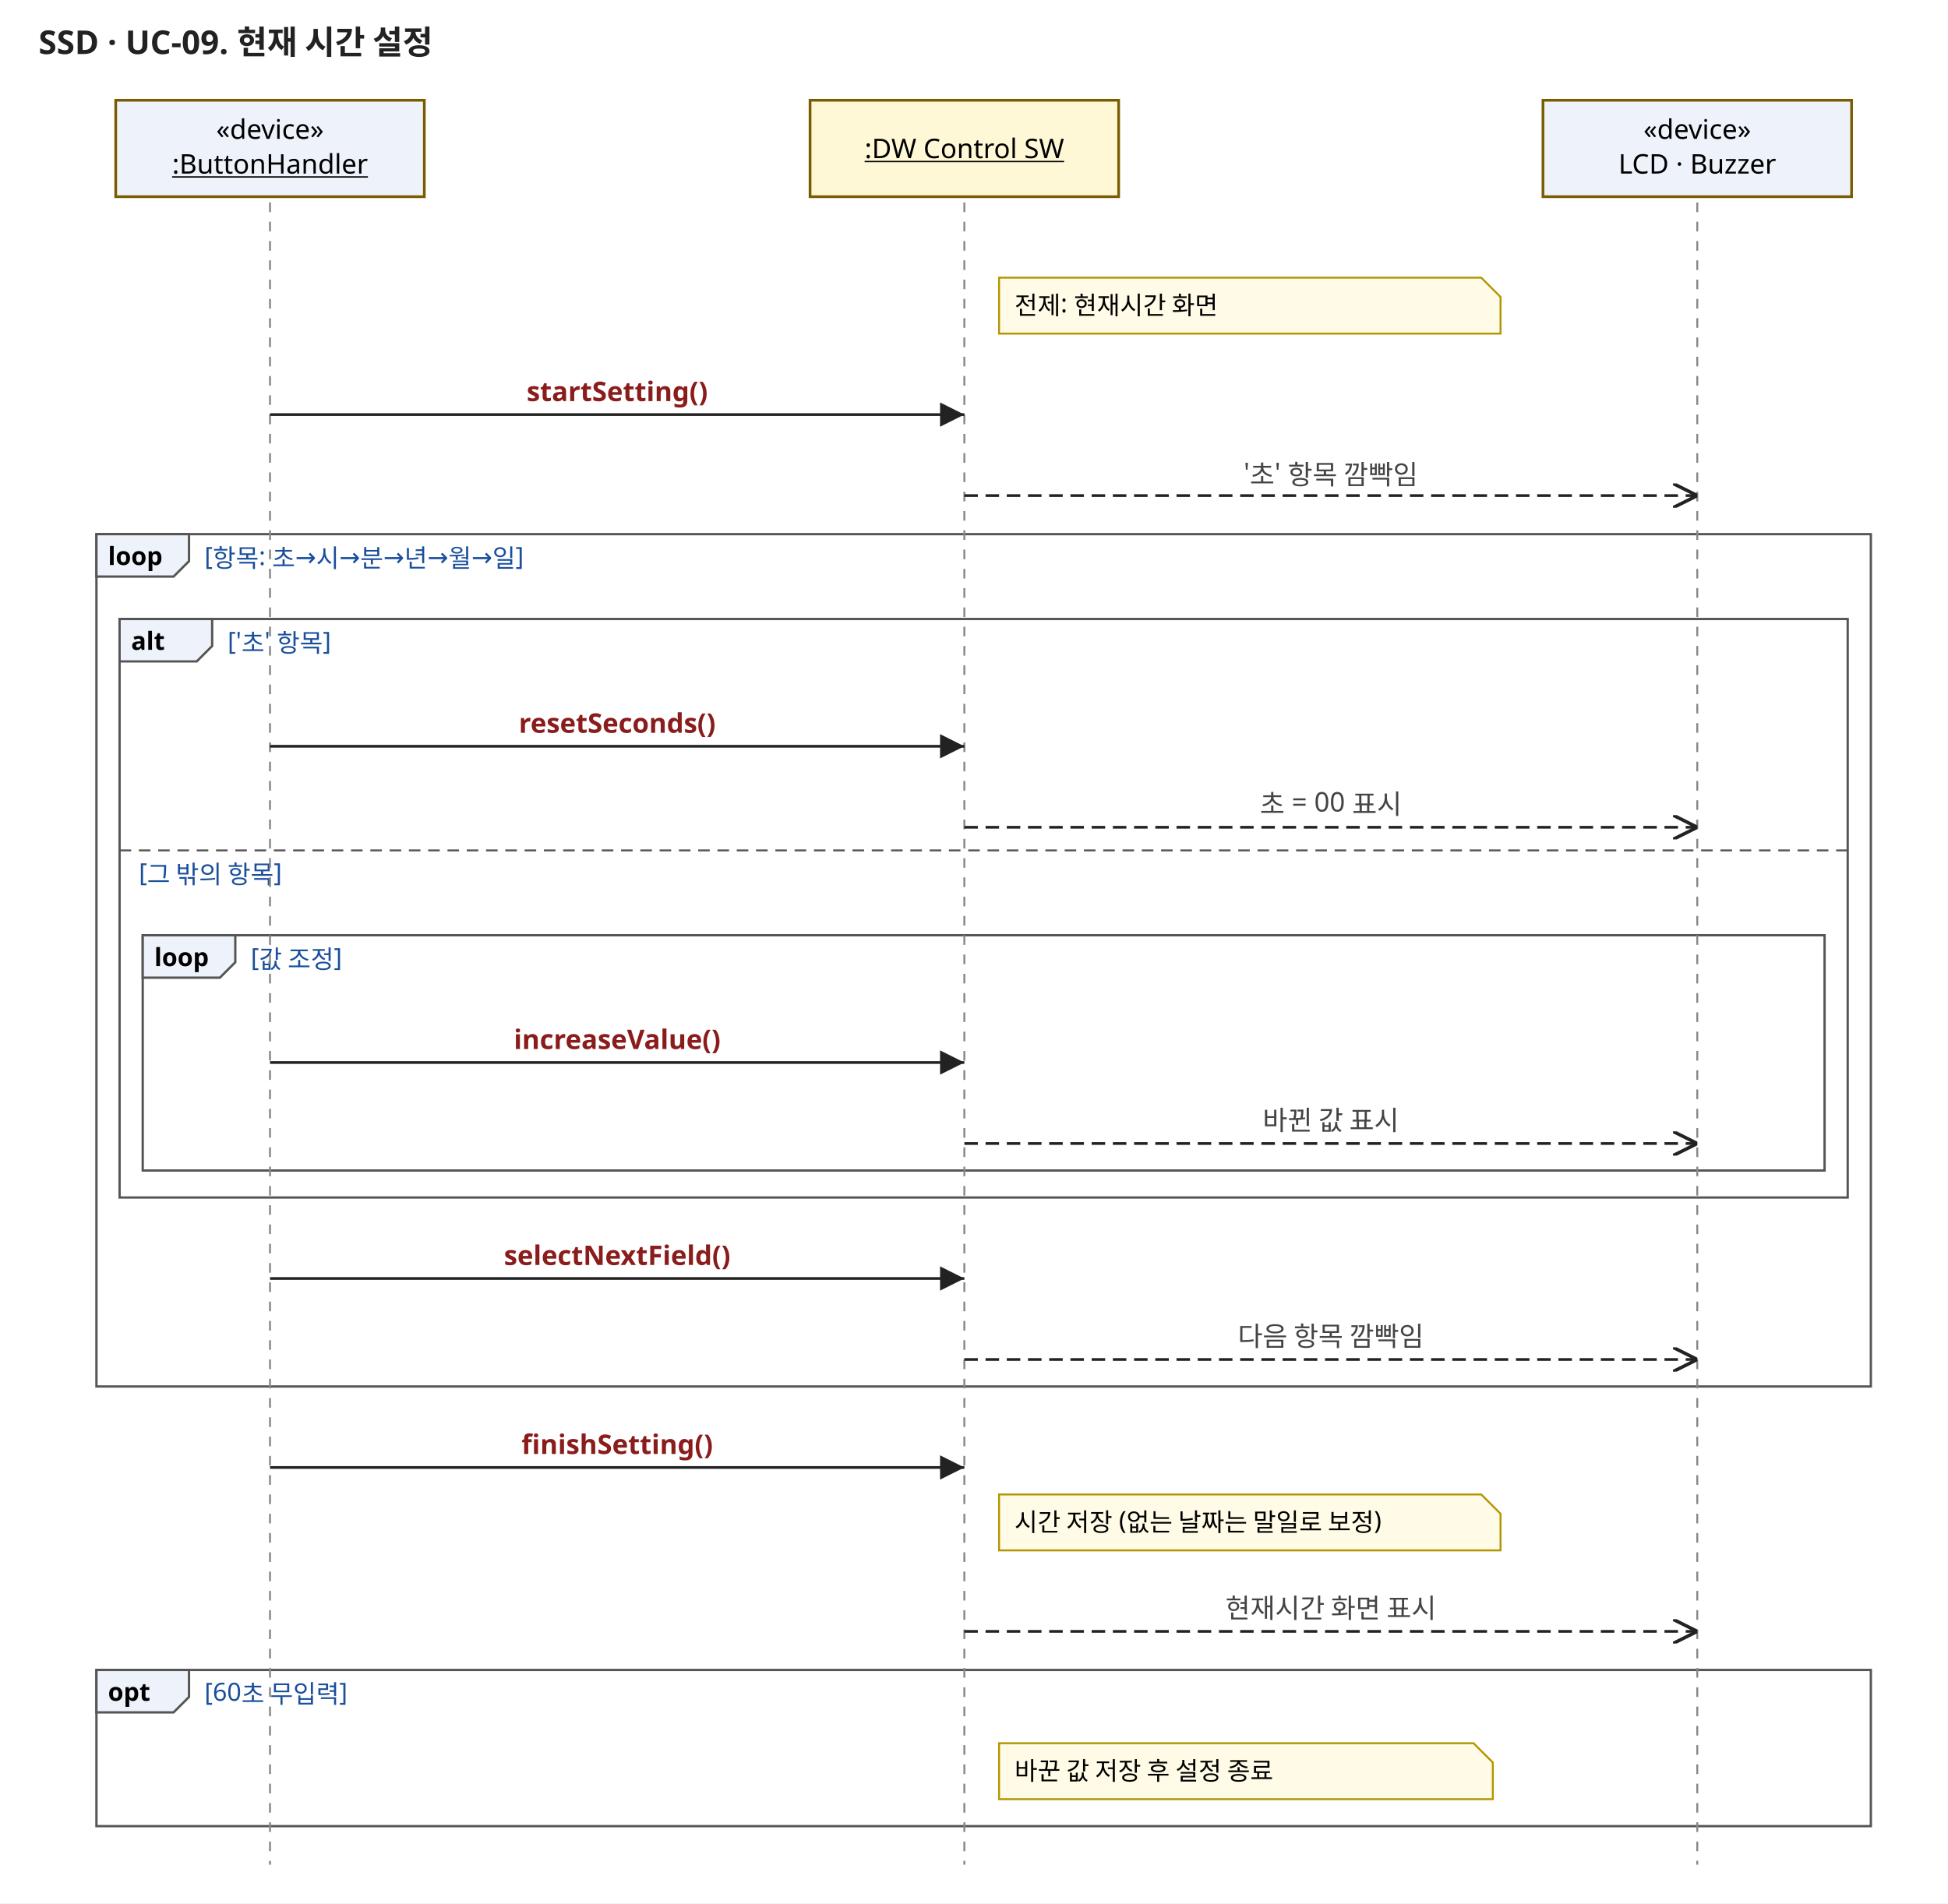
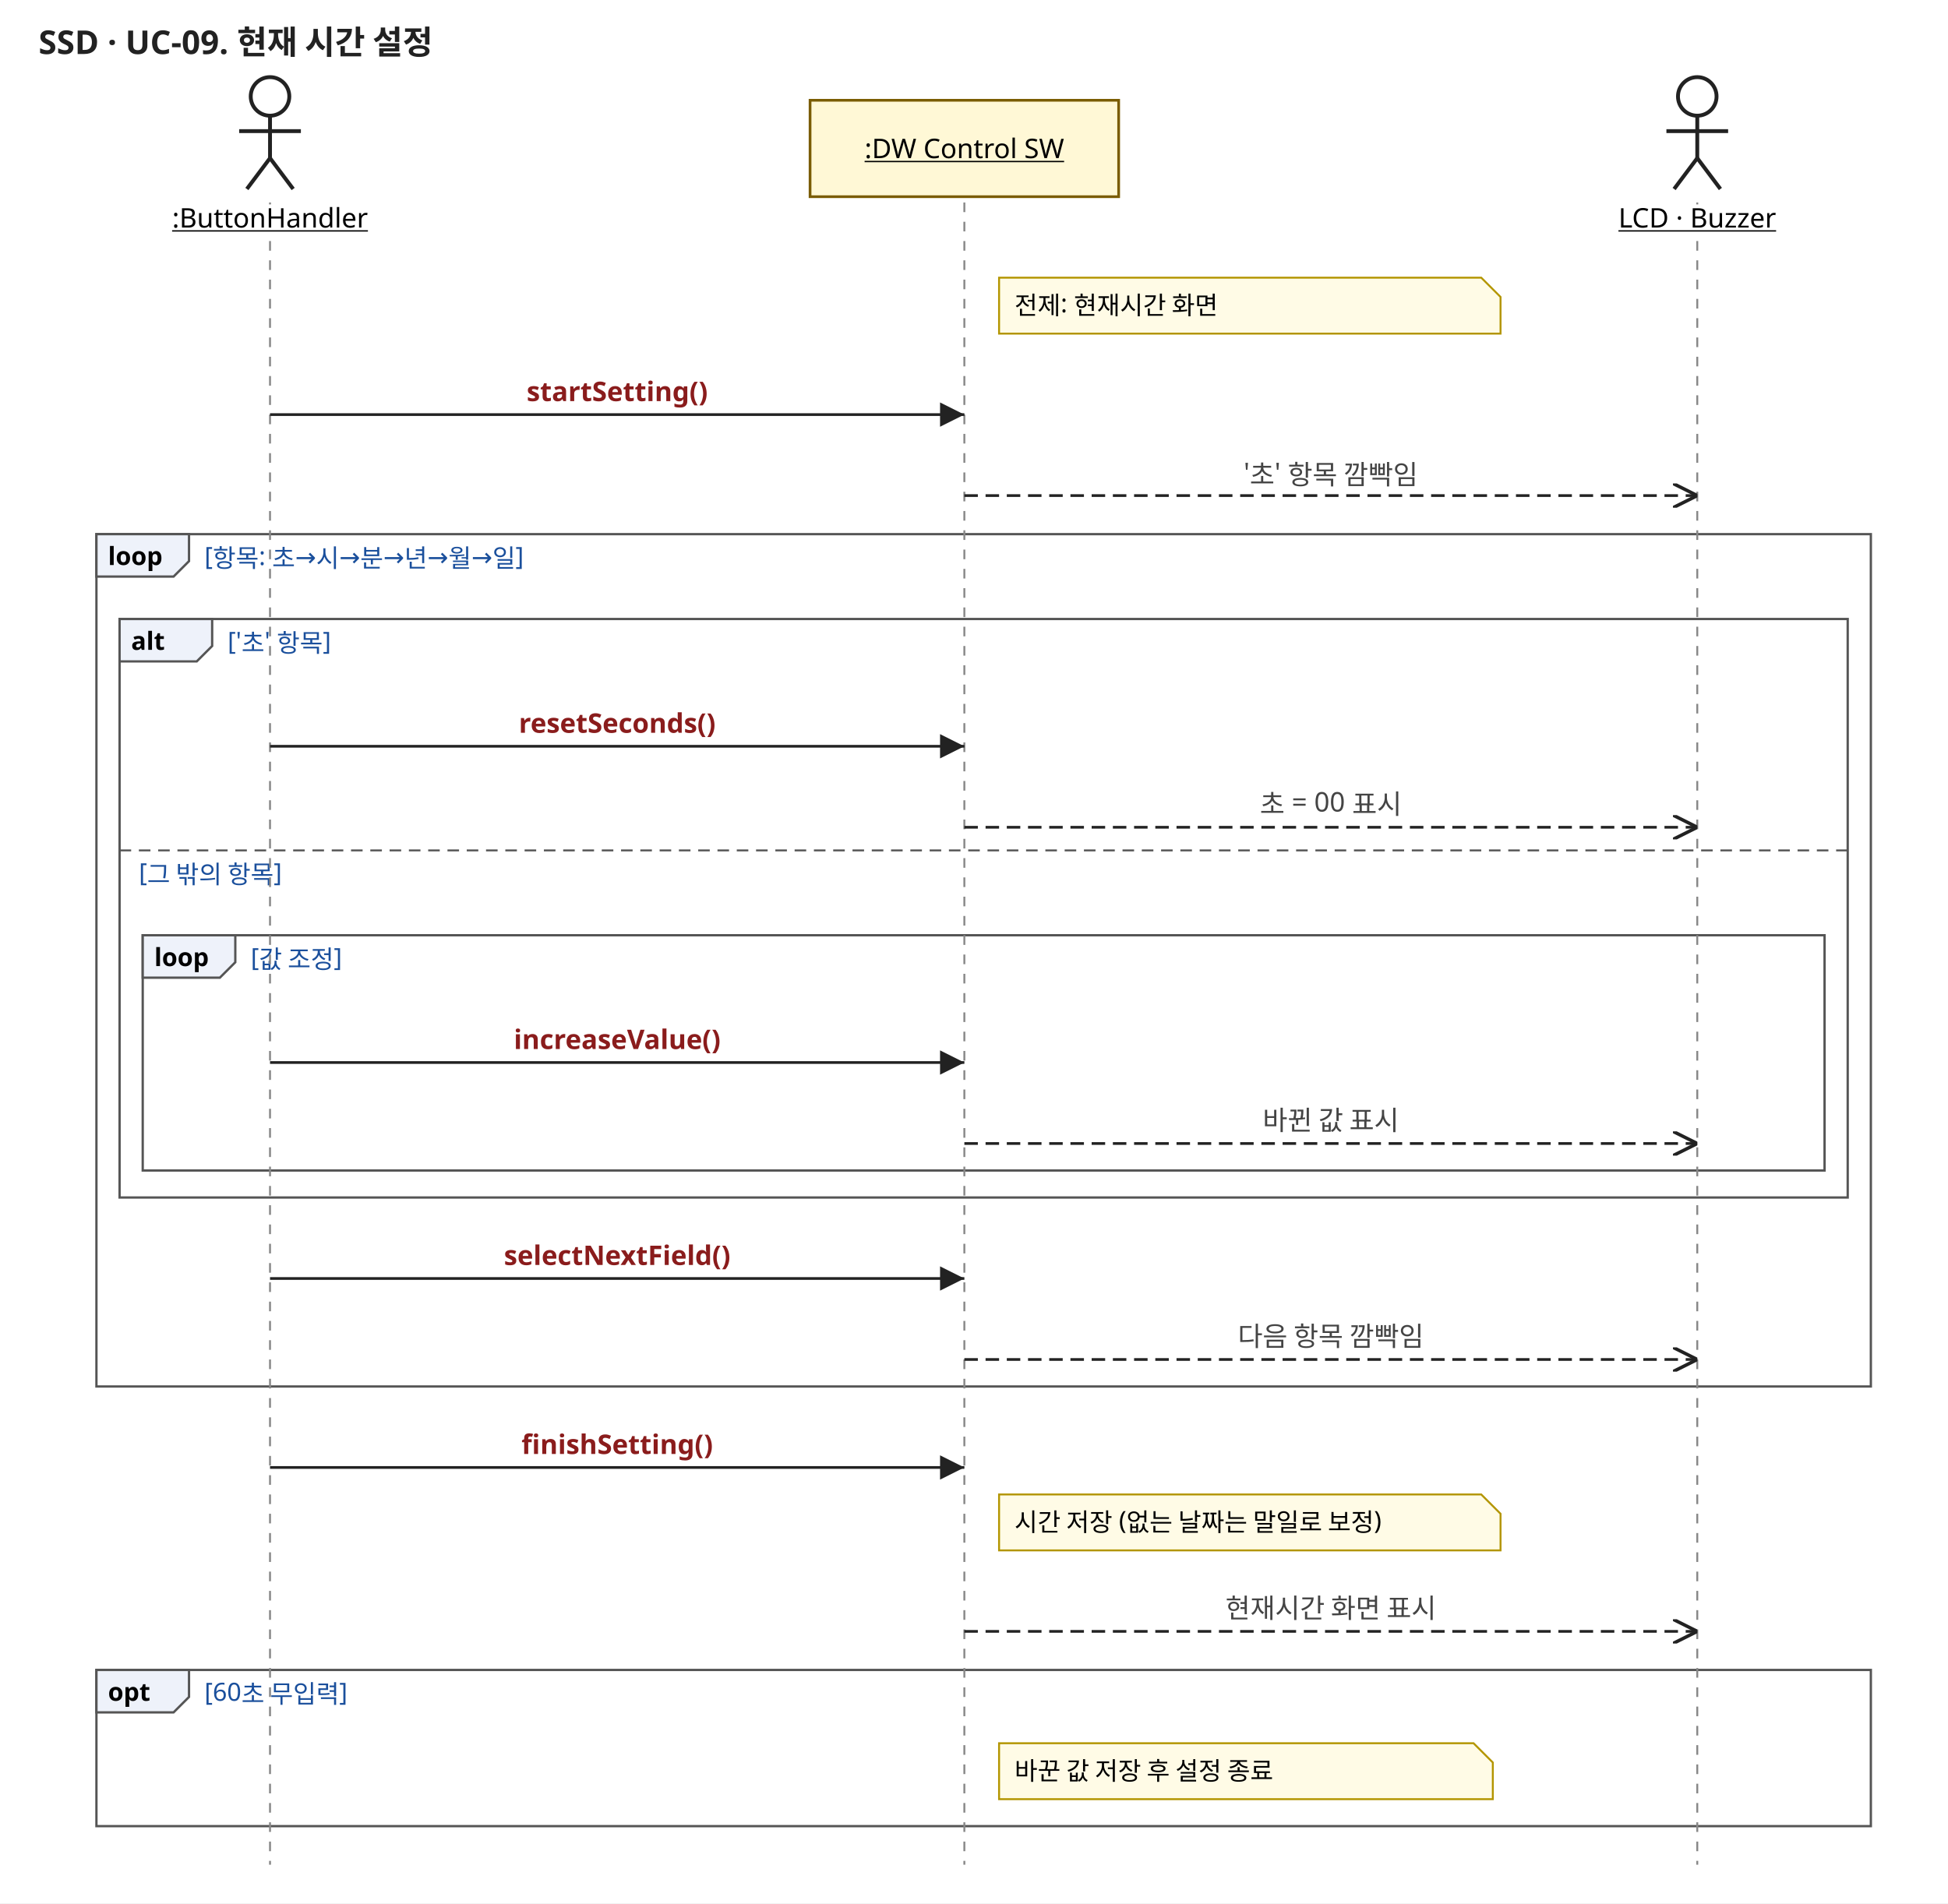
<svg xmlns="http://www.w3.org/2000/svg" width="1010" height="987" viewBox="0 0 1010 987" font-family="Malgun Gothic, Apple SD Gothic Neo, Noto Sans KR, WenQuanYi Zen Hei, sans-serif">
  <defs>
    <marker id="fill" viewBox="0 0 10 10" refX="10" refY="5" markerWidth="9" markerHeight="9" orient="auto">
      <path d="M0,0 L10,5 L0,10 z" fill="#222" />
    </marker>
    <marker id="open" viewBox="0 0 10 10" refX="10" refY="5" markerWidth="9" markerHeight="9" orient="auto">
      <path d="M0,0 L10,5 L0,10" fill="none" stroke="#222" stroke-width="1.4" />
    </marker>
  </defs>
  <rect width="1010" height="987" fill="#fff" />
  <text x="20" y="28" font-size="17" font-weight="bold" fill="#222">SSD · UC-09. 현재 시간 설정</text>
  <rect x="74" y="485" width="872" height="122" fill="none" stroke="#555" stroke-width="1.2" />
  <path d="M74,485 h48 v14 l-8,8 h-40 z" fill="#eef2fa" stroke="#555" stroke-width="1.2" />
  <text x="80" y="501" font-size="13" font-weight="bold">loop</text>
  <text x="130" y="501" font-size="13" fill="#1a4f9c">[값 조정]</text>
  <rect x="62" y="321" width="896" height="300" fill="none" stroke="#555" stroke-width="1.2" />
  <path d="M62,321 h48 v14 l-8,8 h-40 z" fill="#eef2fa" stroke="#555" stroke-width="1.2" />
  <text x="68" y="337" font-size="13" font-weight="bold">alt</text>
  <text x="118" y="337" font-size="13" fill="#1a4f9c">['초' 항목]</text>
  <line x1="62" y1="441" x2="958" y2="441" stroke="#555" stroke-dasharray="6 4" />
  <text x="72" y="457" font-size="13" fill="#1a4f9c">[그 밖의 항목]</text>
  <rect x="50" y="277" width="920" height="442" fill="none" stroke="#555" stroke-width="1.2" />
  <path d="M50,277 h48 v14 l-8,8 h-40 z" fill="#eef2fa" stroke="#555" stroke-width="1.2" />
  <text x="56" y="293" font-size="13" font-weight="bold">loop</text>
  <text x="106" y="293" font-size="13" fill="#1a4f9c">[항목: 초→시→분→년→월→일]</text>
  <rect x="50" y="866" width="920" height="81" fill="none" stroke="#555" stroke-width="1.2" />
  <path d="M50,866 h48 v14 l-8,8 h-40 z" fill="#eef2fa" stroke="#555" stroke-width="1.2" />
  <text x="56" y="882" font-size="13" font-weight="bold">opt</text>
  <text x="106" y="882" font-size="13" fill="#1a4f9c">[60초 무입력]</text>
  <line x1="140" y1="105" x2="140" y2="967" stroke="#888" stroke-dasharray="5 5" />
-   <rect x="60" y="52" width="160" height="50" fill="#eef2fa" stroke="#7a5c00" stroke-width="1.4" />
-   <text x="140" y="72" text-anchor="middle" font-size="14">«device»</text>
-   <text x="140" y="90" text-anchor="middle" font-size="14" text-decoration="underline">:ButtonHandler</text>
+   <g stroke="#222" stroke-width="2" fill="none">
+     <circle cx="140" cy="50" r="10" />
+     <line x1="140" y1="60" x2="140" y2="82" />
+     <line x1="124" y1="68" x2="156" y2="68" />
+     <line x1="140" y1="82" x2="128" y2="98" />
+     <line x1="140" y1="82" x2="152" y2="98" />
+   </g>
+   <text x="140" y="118" text-anchor="middle" font-size="14" text-decoration="underline" stroke="#fff" stroke-width="4" paint-order="stroke">:ButtonHandler</text>
  <line x1="500" y1="105" x2="500" y2="967" stroke="#888" stroke-dasharray="5 5" />
  <rect x="420" y="52" width="160" height="50" fill="#fff8d6" stroke="#7a5c00" stroke-width="1.4" />
  <text x="500" y="82" text-anchor="middle" font-size="14" text-decoration="underline">:DW Control SW</text>
  <line x1="880" y1="105" x2="880" y2="967" stroke="#888" stroke-dasharray="5 5" />
-   <rect x="800" y="52" width="160" height="50" fill="#eef2fa" stroke="#7a5c00" stroke-width="1.4" />
-   <text x="880" y="72" text-anchor="middle" font-size="14">«device»</text>
-   <text x="880" y="90" text-anchor="middle" font-size="14">LCD · Buzzer</text>
+   <g stroke="#222" stroke-width="2" fill="none">
+     <circle cx="880" cy="50" r="10" />
+     <line x1="880" y1="60" x2="880" y2="82" />
+     <line x1="864" y1="68" x2="896" y2="68" />
+     <line x1="880" y1="82" x2="868" y2="98" />
+     <line x1="880" y1="82" x2="892" y2="98" />
+   </g>
+   <text x="880" y="118" text-anchor="middle" font-size="14" text-decoration="underline" stroke="#fff" stroke-width="4" paint-order="stroke">LCD · Buzzer</text>
  <path d="M518,144 h250 l10,10 v19 h-260 z" fill="#fffbe6" stroke="#b39500" />
  <text x="526" y="163" font-size="13">전제: 현재시간 화면</text>
  <line x1="140" y1="215" x2="500" y2="215" stroke="#222" stroke-width="1.4" marker-end="url(#fill)" />
  <text x="320.0" y="208" text-anchor="middle" font-size="14" font-weight="bold" fill="#8a1c1c">startSetting()</text>
  <line x1="500" y1="257" x2="880" y2="257" stroke="#222" stroke-width="1.4" stroke-dasharray="7 4" marker-end="url(#open)" />
  <text x="690.0" y="250" text-anchor="middle" font-size="14" font-weight="normal" fill="#444">'초' 항목 깜빡임</text>
  <line x1="140" y1="387" x2="500" y2="387" stroke="#222" stroke-width="1.4" marker-end="url(#fill)" />
  <text x="320.0" y="380" text-anchor="middle" font-size="14" font-weight="bold" fill="#8a1c1c">resetSeconds()</text>
  <line x1="500" y1="429" x2="880" y2="429" stroke="#222" stroke-width="1.4" stroke-dasharray="7 4" marker-end="url(#open)" />
  <text x="690.0" y="422" text-anchor="middle" font-size="14" font-weight="normal" fill="#444">초 = 00 표시</text>
  <line x1="140" y1="551" x2="500" y2="551" stroke="#222" stroke-width="1.4" marker-end="url(#fill)" />
  <text x="320.0" y="544" text-anchor="middle" font-size="14" font-weight="bold" fill="#8a1c1c">increaseValue()</text>
  <line x1="500" y1="593" x2="880" y2="593" stroke="#222" stroke-width="1.4" stroke-dasharray="7 4" marker-end="url(#open)" />
  <text x="690.0" y="586" text-anchor="middle" font-size="14" font-weight="normal" fill="#444">바뀐 값 표시</text>
  <line x1="140" y1="663" x2="500" y2="663" stroke="#222" stroke-width="1.4" marker-end="url(#fill)" />
  <text x="320.0" y="656" text-anchor="middle" font-size="14" font-weight="bold" fill="#8a1c1c">selectNextField()</text>
  <line x1="500" y1="705" x2="880" y2="705" stroke="#222" stroke-width="1.4" stroke-dasharray="7 4" marker-end="url(#open)" />
  <text x="690.0" y="698" text-anchor="middle" font-size="14" font-weight="normal" fill="#444">다음 항목 깜빡임</text>
  <line x1="140" y1="761" x2="500" y2="761" stroke="#222" stroke-width="1.4" marker-end="url(#fill)" />
  <text x="320.0" y="754" text-anchor="middle" font-size="14" font-weight="bold" fill="#8a1c1c">finishSetting()</text>
  <path d="M518,775 h250 l10,10 v19 h-260 z" fill="#fffbe6" stroke="#b39500" />
  <text x="526" y="794" font-size="13">시간 저장 (없는 날짜는 말일로 보정)</text>
  <line x1="500" y1="846" x2="880" y2="846" stroke="#222" stroke-width="1.4" stroke-dasharray="7 4" marker-end="url(#open)" />
  <text x="690.0" y="839" text-anchor="middle" font-size="14" font-weight="normal" fill="#444">현재시간 화면 표시</text>
  <path d="M518,904 h246 l10,10 v19 h-256 z" fill="#fffbe6" stroke="#b39500" />
  <text x="526" y="923" font-size="13">바꾼 값 저장 후 설정 종료</text>
</svg>
